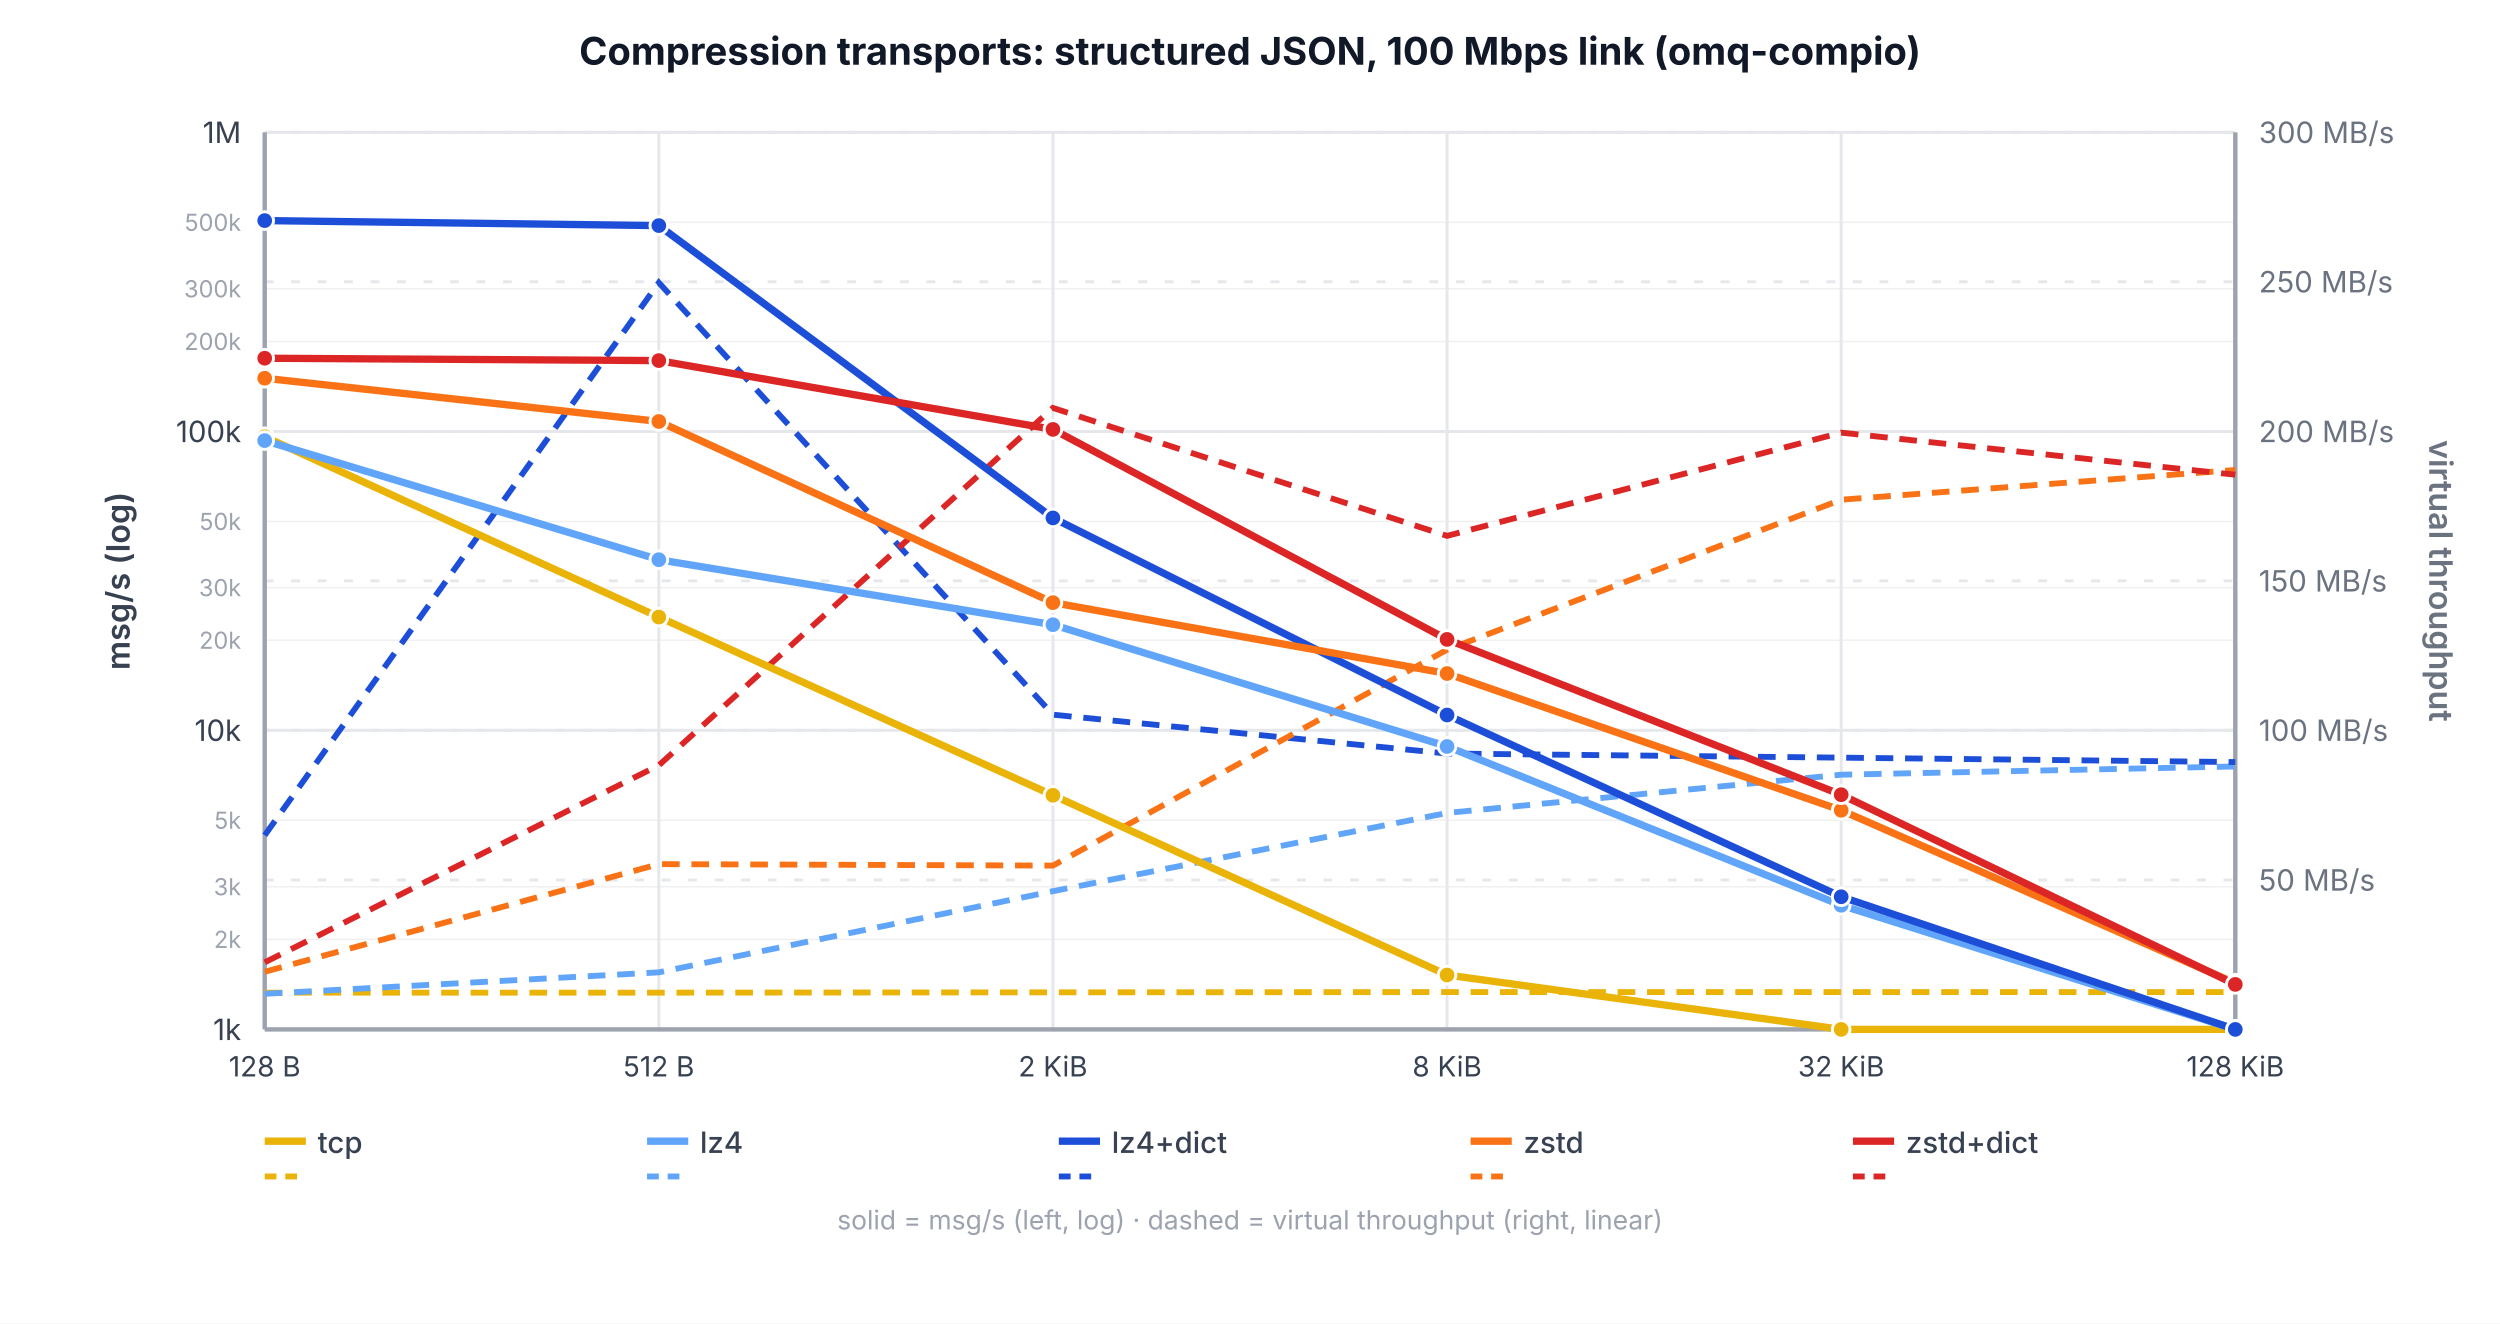
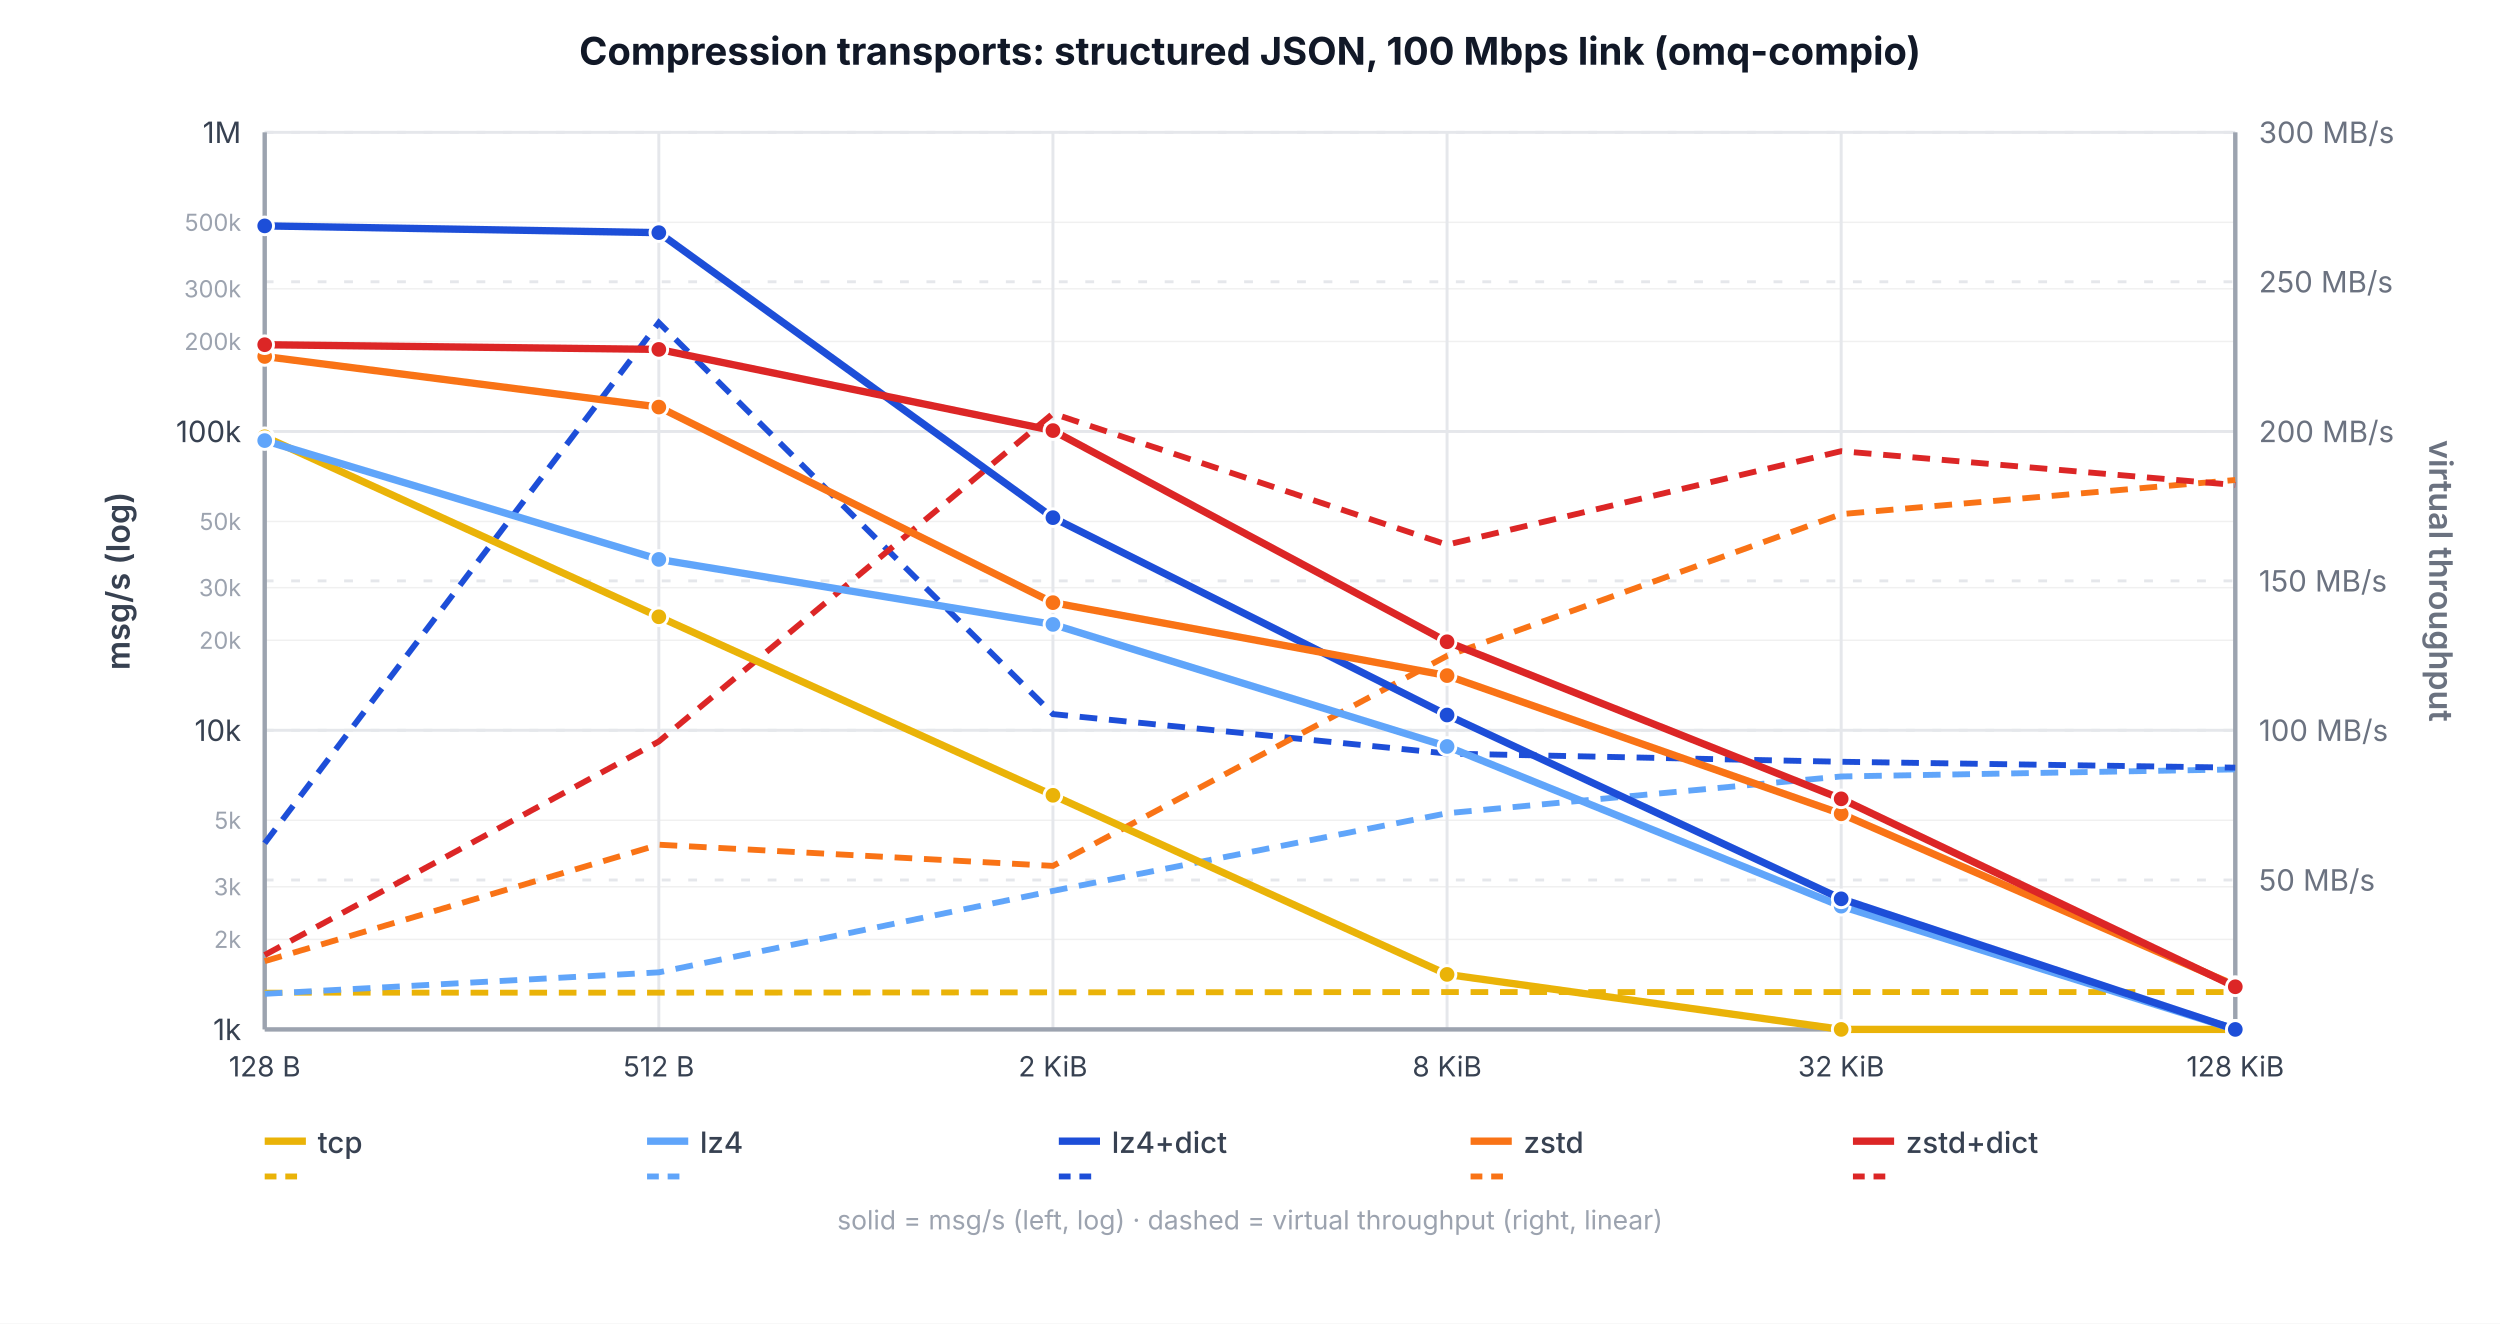
<svg xmlns="http://www.w3.org/2000/svg" viewBox="0 0 850 450" font-family="system-ui, -apple-system, sans-serif">
  <rect width="850" height="450" fill="white" />
  <line x1="90" y1="350.0" x2="760" y2="350.0" stroke="#e5e7eb" stroke-width="1" />
  <text x="82" y="350.0" text-anchor="end" dominant-baseline="middle" fill="#374151" font-size="10">1k</text>
  <line x1="90" y1="248.3" x2="760" y2="248.3" stroke="#e5e7eb" stroke-width="1" />
  <text x="82" y="248.3" text-anchor="end" dominant-baseline="middle" fill="#374151" font-size="10">10k</text>
  <line x1="90" y1="146.7" x2="760" y2="146.7" stroke="#e5e7eb" stroke-width="1" />
  <text x="82" y="146.7" text-anchor="end" dominant-baseline="middle" fill="#374151" font-size="10">100k</text>
  <line x1="90" y1="45.0" x2="760" y2="45.0" stroke="#e5e7eb" stroke-width="1" />
  <text x="82" y="45.0" text-anchor="end" dominant-baseline="middle" fill="#374151" font-size="10">1M</text>
  <line x1="90" y1="319.4" x2="760" y2="319.4" stroke="#f0f0f0" stroke-width="0.5" />
  <text x="82" y="319.4" text-anchor="end" dominant-baseline="middle" fill="#9ca3af" font-size="8">2k</text>
  <line x1="90" y1="301.5" x2="760" y2="301.5" stroke="#f0f0f0" stroke-width="0.5" />
  <text x="82" y="301.5" text-anchor="end" dominant-baseline="middle" fill="#9ca3af" font-size="8">3k</text>
  <line x1="90" y1="278.9" x2="760" y2="278.9" stroke="#f0f0f0" stroke-width="0.5" />
  <text x="82" y="278.9" text-anchor="end" dominant-baseline="middle" fill="#9ca3af" font-size="8">5k</text>
  <line x1="90" y1="217.7" x2="760" y2="217.7" stroke="#f0f0f0" stroke-width="0.5" />
  <text x="82" y="217.7" text-anchor="end" dominant-baseline="middle" fill="#9ca3af" font-size="8">20k</text>
  <line x1="90" y1="199.8" x2="760" y2="199.8" stroke="#f0f0f0" stroke-width="0.5" />
  <text x="82" y="199.8" text-anchor="end" dominant-baseline="middle" fill="#9ca3af" font-size="8">30k</text>
  <line x1="90" y1="177.3" x2="760" y2="177.3" stroke="#f0f0f0" stroke-width="0.5" />
  <text x="82" y="177.3" text-anchor="end" dominant-baseline="middle" fill="#9ca3af" font-size="8">50k</text>
  <line x1="90" y1="116.1" x2="760" y2="116.1" stroke="#f0f0f0" stroke-width="0.5" />
  <text x="82" y="116.1" text-anchor="end" dominant-baseline="middle" fill="#9ca3af" font-size="8">200k</text>
  <line x1="90" y1="98.2" x2="760" y2="98.2" stroke="#f0f0f0" stroke-width="0.5" />
  <text x="82" y="98.2" text-anchor="end" dominant-baseline="middle" fill="#9ca3af" font-size="8">300k</text>
  <line x1="90" y1="75.6" x2="760" y2="75.6" stroke="#f0f0f0" stroke-width="0.5" />
  <text x="82" y="75.6" text-anchor="end" dominant-baseline="middle" fill="#9ca3af" font-size="8">500k</text>
  <line x1="90" y1="299.2" x2="760" y2="299.2" stroke="#e5e7eb" stroke-width="1" stroke-dasharray="3,6" />
  <text x="768" y="299.2" text-anchor="start" dominant-baseline="middle" fill="#6b7280" font-size="10">50 MB/s</text>
  <line x1="90" y1="248.3" x2="760" y2="248.3" stroke="#e5e7eb" stroke-width="1" stroke-dasharray="3,6" />
  <text x="768" y="248.3" text-anchor="start" dominant-baseline="middle" fill="#6b7280" font-size="10">100 MB/s</text>
  <line x1="90" y1="197.5" x2="760" y2="197.5" stroke="#e5e7eb" stroke-width="1" stroke-dasharray="3,6" />
  <text x="768" y="197.5" text-anchor="start" dominant-baseline="middle" fill="#6b7280" font-size="10">150 MB/s</text>
  <line x1="90" y1="146.7" x2="760" y2="146.7" stroke="#e5e7eb" stroke-width="1" stroke-dasharray="3,6" />
  <text x="768" y="146.7" text-anchor="start" dominant-baseline="middle" fill="#6b7280" font-size="10">200 MB/s</text>
  <line x1="90" y1="95.8" x2="760" y2="95.8" stroke="#e5e7eb" stroke-width="1" stroke-dasharray="3,6" />
  <text x="768" y="95.8" text-anchor="start" dominant-baseline="middle" fill="#6b7280" font-size="10">250 MB/s</text>
  <line x1="90" y1="45.0" x2="760" y2="45.0" stroke="#e5e7eb" stroke-width="1" stroke-dasharray="3,6" />
  <text x="768" y="45.0" text-anchor="start" dominant-baseline="middle" fill="#6b7280" font-size="10">300 MB/s</text>
  <line x1="90.0" y1="45" x2="90.0" y2="350" stroke="#e5e7eb" stroke-width="1" />
  <line x1="224.0" y1="45" x2="224.0" y2="350" stroke="#e5e7eb" stroke-width="1" />
  <line x1="358.0" y1="45" x2="358.0" y2="350" stroke="#e5e7eb" stroke-width="1" />
  <line x1="492.0" y1="45" x2="492.0" y2="350" stroke="#e5e7eb" stroke-width="1" />
  <line x1="626.0" y1="45" x2="626.0" y2="350" stroke="#e5e7eb" stroke-width="1" />
  <line x1="760.0" y1="45" x2="760.0" y2="350" stroke="#e5e7eb" stroke-width="1" />
  <line x1="90" y1="45" x2="90" y2="350" stroke="#9ca3af" stroke-width="1.5" />
  <line x1="760" y1="45" x2="760" y2="350" stroke="#9ca3af" stroke-width="1.5" />
  <line x1="90" y1="350" x2="760" y2="350" stroke="#9ca3af" stroke-width="1.5" />
  <text x="90.0" y="366" text-anchor="middle" fill="#374151" font-size="9.5">128 B</text>
  <text x="224.0" y="366" text-anchor="middle" fill="#374151" font-size="9.5">512 B</text>
  <text x="358.0" y="366" text-anchor="middle" fill="#374151" font-size="9.5">2 KiB</text>
  <text x="492.0" y="366" text-anchor="middle" fill="#374151" font-size="9.5">8 KiB</text>
  <text x="626.0" y="366" text-anchor="middle" fill="#374151" font-size="9.5">32 KiB</text>
  <text x="760.0" y="366" text-anchor="middle" fill="#374151" font-size="9.5">128 KiB</text>
  <text x="40" y="197.5" text-anchor="middle" dominant-baseline="middle" fill="#374151" font-size="11" font-weight="600" transform="rotate(-90,40,197.5)">msg/s (log)</text>
  <text x="830" y="197.5" text-anchor="middle" dominant-baseline="middle" fill="#6b7280" font-size="11" font-weight="600" transform="rotate(90,830,197.5)">virtual throughput</text>
  <text x="425.0" y="22" text-anchor="middle" fill="#111827" font-size="13" font-weight="700">Compression transports: structured JSON, 100 Mbps link (omq-compio)</text>
  <polyline points="90.0,337.5 224.0,337.5 358.0,337.4 492.0,337.3 626.0,337.3 760.0,337.3" fill="none" stroke="#eab308" stroke-width="2" stroke-dasharray="6,4" />
-   <polyline points="90.0,337.9 224.0,330.6 358.0,303.0 492.0,276.4 626.0,263.4 760.0,260.6" fill="none" stroke="#60a5fa" stroke-width="2" stroke-dasharray="6,4" />
-   <polyline points="90.0,284.0 224.0,96.1 358.0,243.0 492.0,256.2 626.0,257.6 760.0,259.1" fill="none" stroke="#1d4ed8" stroke-width="2" stroke-dasharray="6,4" />
-   <polyline points="90.0,330.4 224.0,293.8 358.0,294.3 492.0,220.9 626.0,169.9 760.0,159.8" fill="none" stroke="#f97316" stroke-width="2" stroke-dasharray="6,4" />
-   <polyline points="90.0,327.2 224.0,260.2 358.0,138.7 492.0,182.2 626.0,147.1 760.0,161.4" fill="none" stroke="#dc2626" stroke-width="2" stroke-dasharray="6,4" />
-   <polyline points="90.0,148.5 224.0,209.8 358.0,270.4 492.0,331.5 626.0,350.0 760.0,350.0" fill="none" stroke="#eab308" stroke-width="2.5" stroke-linecap="round" stroke-linejoin="round" />
+   <polyline points="90.0,337.9 224.0,330.6 358.0,302.9 492.0,276.5 626.0,264.0 760.0,261.6" fill="none" stroke="#60a5fa" stroke-width="2" stroke-dasharray="6,4" />
+   <polyline points="90.0,286.7 224.0,109.7 358.0,242.8 492.0,256.2 626.0,259.0 760.0,261.0" fill="none" stroke="#1d4ed8" stroke-width="2" stroke-dasharray="6,4" />
+   <polyline points="90.0,326.8 224.0,287.2 358.0,294.4 492.0,223.0 626.0,174.8 760.0,163.2" fill="none" stroke="#f97316" stroke-width="2" stroke-dasharray="6,4" />
+   <polyline points="90.0,324.7 224.0,252.1 358.0,140.6 492.0,185.2 626.0,153.4 760.0,164.9" fill="none" stroke="#dc2626" stroke-width="2" stroke-dasharray="6,4" />
+   <polyline points="90.0,148.5 224.0,209.7 358.0,270.4 492.0,331.3 626.0,350.0 760.0,350.0" fill="none" stroke="#eab308" stroke-width="2.5" stroke-linecap="round" stroke-linejoin="round" />
  <circle cx="90.0" cy="148.5" r="3" fill="#eab308" stroke="white" stroke-width="1" />
-   <circle cx="224.0" cy="209.8" r="3" fill="#eab308" stroke="white" stroke-width="1" />
+   <circle cx="224.0" cy="209.7" r="3" fill="#eab308" stroke="white" stroke-width="1" />
  <circle cx="358.0" cy="270.4" r="3" fill="#eab308" stroke="white" stroke-width="1" />
-   <circle cx="492.0" cy="331.5" r="3" fill="#eab308" stroke="white" stroke-width="1" />
+   <circle cx="492.0" cy="331.3" r="3" fill="#eab308" stroke="white" stroke-width="1" />
  <circle cx="626.0" cy="350.0" r="3" fill="#eab308" stroke="white" stroke-width="1" />
  <circle cx="760.0" cy="350.0" r="3" fill="#eab308" stroke="white" stroke-width="1" />
-   <polyline points="90.0,149.8 224.0,190.3 358.0,212.4 492.0,253.8 626.0,307.8 760.0,350.0" fill="none" stroke="#60a5fa" stroke-width="2.5" stroke-linecap="round" stroke-linejoin="round" />
+   <polyline points="90.0,149.8 224.0,190.2 358.0,212.3 492.0,253.8 626.0,308.1 760.0,350.0" fill="none" stroke="#60a5fa" stroke-width="2.5" stroke-linecap="round" stroke-linejoin="round" />
  <circle cx="90.0" cy="149.8" r="3" fill="#60a5fa" stroke="white" stroke-width="1" />
-   <circle cx="224.0" cy="190.3" r="3" fill="#60a5fa" stroke="white" stroke-width="1" />
-   <circle cx="358.0" cy="212.4" r="3" fill="#60a5fa" stroke="white" stroke-width="1" />
+   <circle cx="224.0" cy="190.2" r="3" fill="#60a5fa" stroke="white" stroke-width="1" />
+   <circle cx="358.0" cy="212.3" r="3" fill="#60a5fa" stroke="white" stroke-width="1" />
  <circle cx="492.0" cy="253.8" r="3" fill="#60a5fa" stroke="white" stroke-width="1" />
-   <circle cx="626.0" cy="307.8" r="3" fill="#60a5fa" stroke="white" stroke-width="1" />
+   <circle cx="626.0" cy="308.1" r="3" fill="#60a5fa" stroke="white" stroke-width="1" />
  <circle cx="760.0" cy="350.0" r="3" fill="#60a5fa" stroke="white" stroke-width="1" />
-   <polyline points="90.0,75.0 224.0,76.7 358.0,176.1 492.0,243.1 626.0,304.9 760.0,350.0" fill="none" stroke="#1d4ed8" stroke-width="2.5" stroke-linecap="round" stroke-linejoin="round" />
-   <circle cx="90.0" cy="75.0" r="3" fill="#1d4ed8" stroke="white" stroke-width="1" />
-   <circle cx="224.0" cy="76.7" r="3" fill="#1d4ed8" stroke="white" stroke-width="1" />
-   <circle cx="358.0" cy="176.1" r="3" fill="#1d4ed8" stroke="white" stroke-width="1" />
+   <polyline points="90.0,76.8 224.0,79.1 358.0,176.0 492.0,243.1 626.0,305.6 760.0,350.0" fill="none" stroke="#1d4ed8" stroke-width="2.5" stroke-linecap="round" stroke-linejoin="round" />
+   <circle cx="90.0" cy="76.8" r="3" fill="#1d4ed8" stroke="white" stroke-width="1" />
+   <circle cx="224.0" cy="79.1" r="3" fill="#1d4ed8" stroke="white" stroke-width="1" />
+   <circle cx="358.0" cy="176.0" r="3" fill="#1d4ed8" stroke="white" stroke-width="1" />
  <circle cx="492.0" cy="243.1" r="3" fill="#1d4ed8" stroke="white" stroke-width="1" />
-   <circle cx="626.0" cy="304.9" r="3" fill="#1d4ed8" stroke="white" stroke-width="1" />
+   <circle cx="626.0" cy="305.6" r="3" fill="#1d4ed8" stroke="white" stroke-width="1" />
  <circle cx="760.0" cy="350.0" r="3" fill="#1d4ed8" stroke="white" stroke-width="1" />
-   <polyline points="90.0,128.6 224.0,143.3 358.0,204.9 492.0,229.0 626.0,275.5 760.0,334.3" fill="none" stroke="#f97316" stroke-width="2.5" stroke-linecap="round" stroke-linejoin="round" />
-   <circle cx="90.0" cy="128.6" r="3" fill="#f97316" stroke="white" stroke-width="1" />
-   <circle cx="224.0" cy="143.3" r="3" fill="#f97316" stroke="white" stroke-width="1" />
+   <polyline points="90.0,121.2 224.0,138.4 358.0,204.9 492.0,229.7 626.0,276.7 760.0,335.1" fill="none" stroke="#f97316" stroke-width="2.5" stroke-linecap="round" stroke-linejoin="round" />
+   <circle cx="90.0" cy="121.2" r="3" fill="#f97316" stroke="white" stroke-width="1" />
+   <circle cx="224.0" cy="138.4" r="3" fill="#f97316" stroke="white" stroke-width="1" />
  <circle cx="358.0" cy="204.9" r="3" fill="#f97316" stroke="white" stroke-width="1" />
-   <circle cx="492.0" cy="229.0" r="3" fill="#f97316" stroke="white" stroke-width="1" />
-   <circle cx="626.0" cy="275.5" r="3" fill="#f97316" stroke="white" stroke-width="1" />
-   <circle cx="760.0" cy="334.3" r="3" fill="#f97316" stroke="white" stroke-width="1" />
-   <polyline points="90.0,121.8 224.0,122.6 358.0,146.0 492.0,217.4 626.0,270.2 760.0,334.7" fill="none" stroke="#dc2626" stroke-width="2.5" stroke-linecap="round" stroke-linejoin="round" />
-   <circle cx="90.0" cy="121.8" r="3" fill="#dc2626" stroke="white" stroke-width="1" />
-   <circle cx="224.0" cy="122.6" r="3" fill="#dc2626" stroke="white" stroke-width="1" />
-   <circle cx="358.0" cy="146.0" r="3" fill="#dc2626" stroke="white" stroke-width="1" />
-   <circle cx="492.0" cy="217.4" r="3" fill="#dc2626" stroke="white" stroke-width="1" />
-   <circle cx="626.0" cy="270.2" r="3" fill="#dc2626" stroke="white" stroke-width="1" />
-   <circle cx="760.0" cy="334.7" r="3" fill="#dc2626" stroke="white" stroke-width="1" />
+   <circle cx="492.0" cy="229.7" r="3" fill="#f97316" stroke="white" stroke-width="1" />
+   <circle cx="626.0" cy="276.7" r="3" fill="#f97316" stroke="white" stroke-width="1" />
+   <circle cx="760.0" cy="335.1" r="3" fill="#f97316" stroke="white" stroke-width="1" />
+   <polyline points="90.0,117.2 224.0,118.8 358.0,146.4 492.0,218.2 626.0,271.6 760.0,335.5" fill="none" stroke="#dc2626" stroke-width="2.5" stroke-linecap="round" stroke-linejoin="round" />
+   <circle cx="90.0" cy="117.2" r="3" fill="#dc2626" stroke="white" stroke-width="1" />
+   <circle cx="224.0" cy="118.8" r="3" fill="#dc2626" stroke="white" stroke-width="1" />
+   <circle cx="358.0" cy="146.4" r="3" fill="#dc2626" stroke="white" stroke-width="1" />
+   <circle cx="492.0" cy="218.2" r="3" fill="#dc2626" stroke="white" stroke-width="1" />
+   <circle cx="626.0" cy="271.6" r="3" fill="#dc2626" stroke="white" stroke-width="1" />
+   <circle cx="760.0" cy="335.5" r="3" fill="#dc2626" stroke="white" stroke-width="1" />
  <line x1="90" y1="388" x2="104" y2="388" stroke="#eab308" stroke-width="2.5" />
  <line x1="90" y1="400" x2="104" y2="400" stroke="#eab308" stroke-width="2" stroke-dasharray="4,3" />
  <text x="108" y="392" fill="#374151" font-size="10" font-weight="500">tcp</text>
  <line x1="220" y1="388" x2="234" y2="388" stroke="#60a5fa" stroke-width="2.5" />
  <line x1="220" y1="400" x2="234" y2="400" stroke="#60a5fa" stroke-width="2" stroke-dasharray="4,3" />
  <text x="238" y="392" fill="#374151" font-size="10" font-weight="500">lz4</text>
  <line x1="360" y1="388" x2="374" y2="388" stroke="#1d4ed8" stroke-width="2.5" />
  <line x1="360" y1="400" x2="374" y2="400" stroke="#1d4ed8" stroke-width="2" stroke-dasharray="4,3" />
  <text x="378" y="392" fill="#374151" font-size="10" font-weight="500">lz4+dict</text>
  <line x1="500" y1="388" x2="514" y2="388" stroke="#f97316" stroke-width="2.5" />
  <line x1="500" y1="400" x2="514" y2="400" stroke="#f97316" stroke-width="2" stroke-dasharray="4,3" />
  <text x="518" y="392" fill="#374151" font-size="10" font-weight="500">zstd</text>
  <line x1="630" y1="388" x2="644" y2="388" stroke="#dc2626" stroke-width="2.5" />
  <line x1="630" y1="400" x2="644" y2="400" stroke="#dc2626" stroke-width="2" stroke-dasharray="4,3" />
  <text x="648" y="392" fill="#374151" font-size="10" font-weight="500">zstd+dict</text>
  <text x="425.0" y="418" text-anchor="middle" fill="#9ca3af" font-size="9">solid = msg/s (left, log) · dashed = virtual throughput (right, linear)</text>
</svg>
